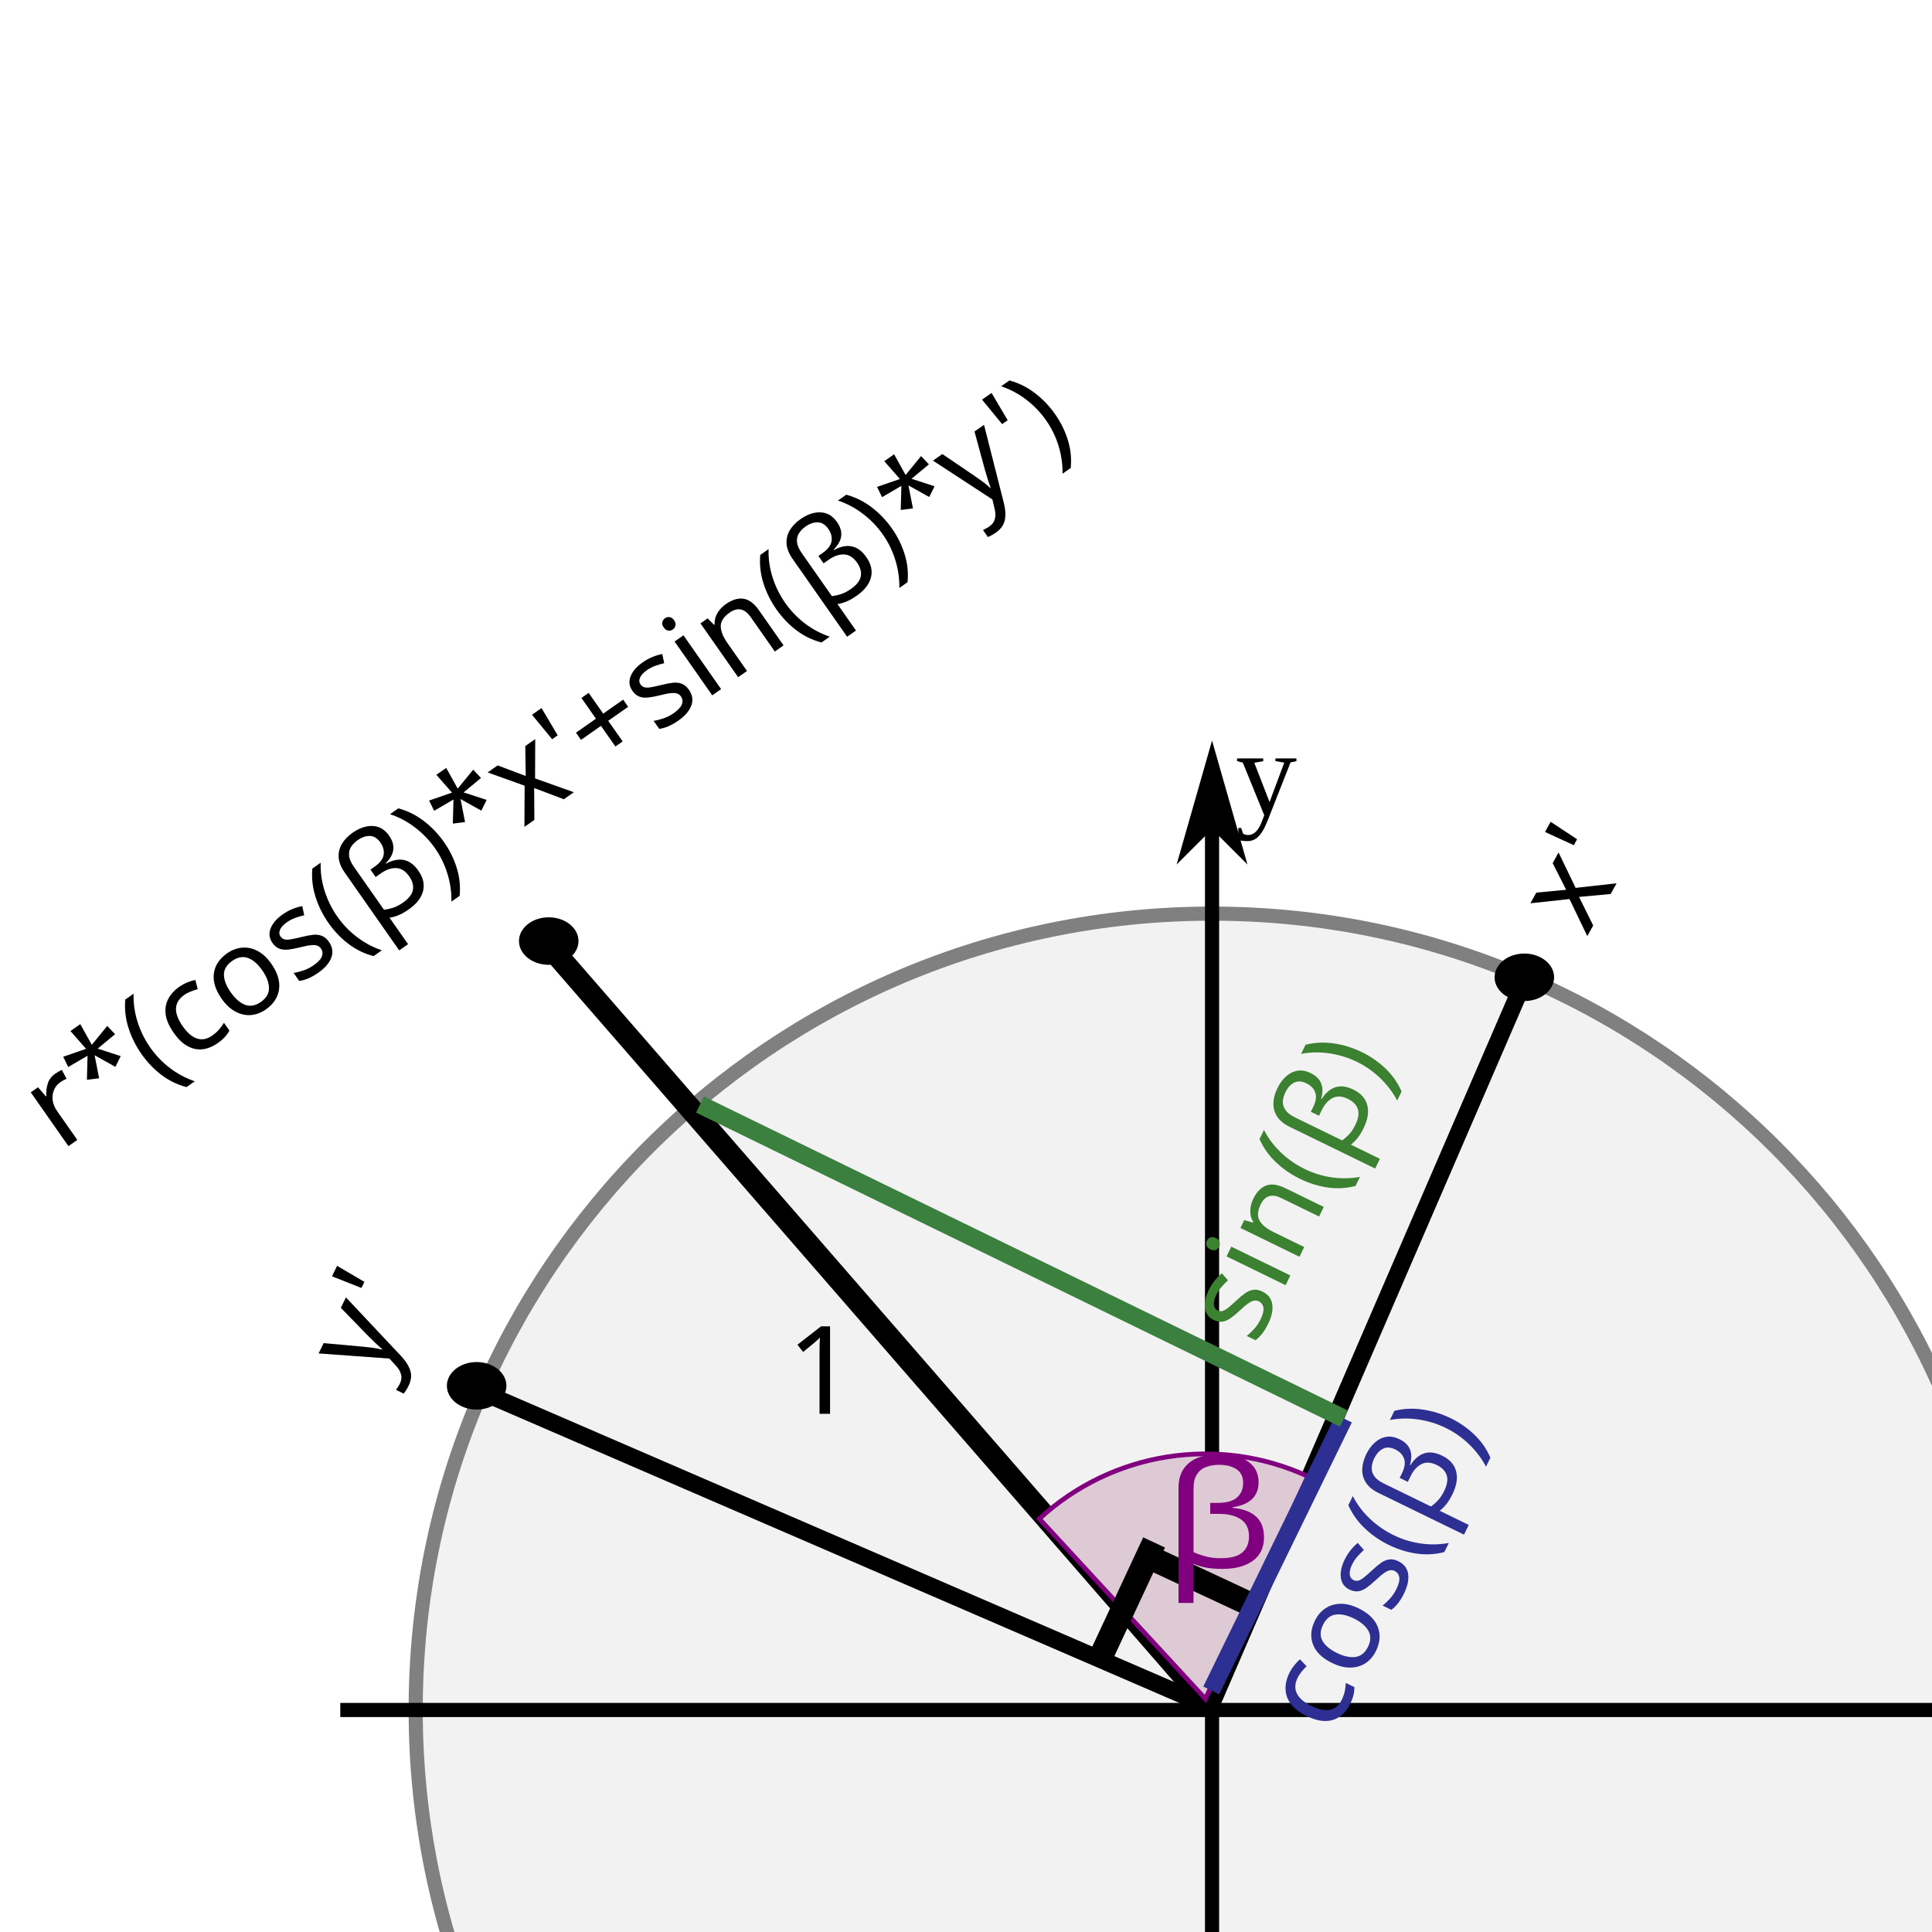
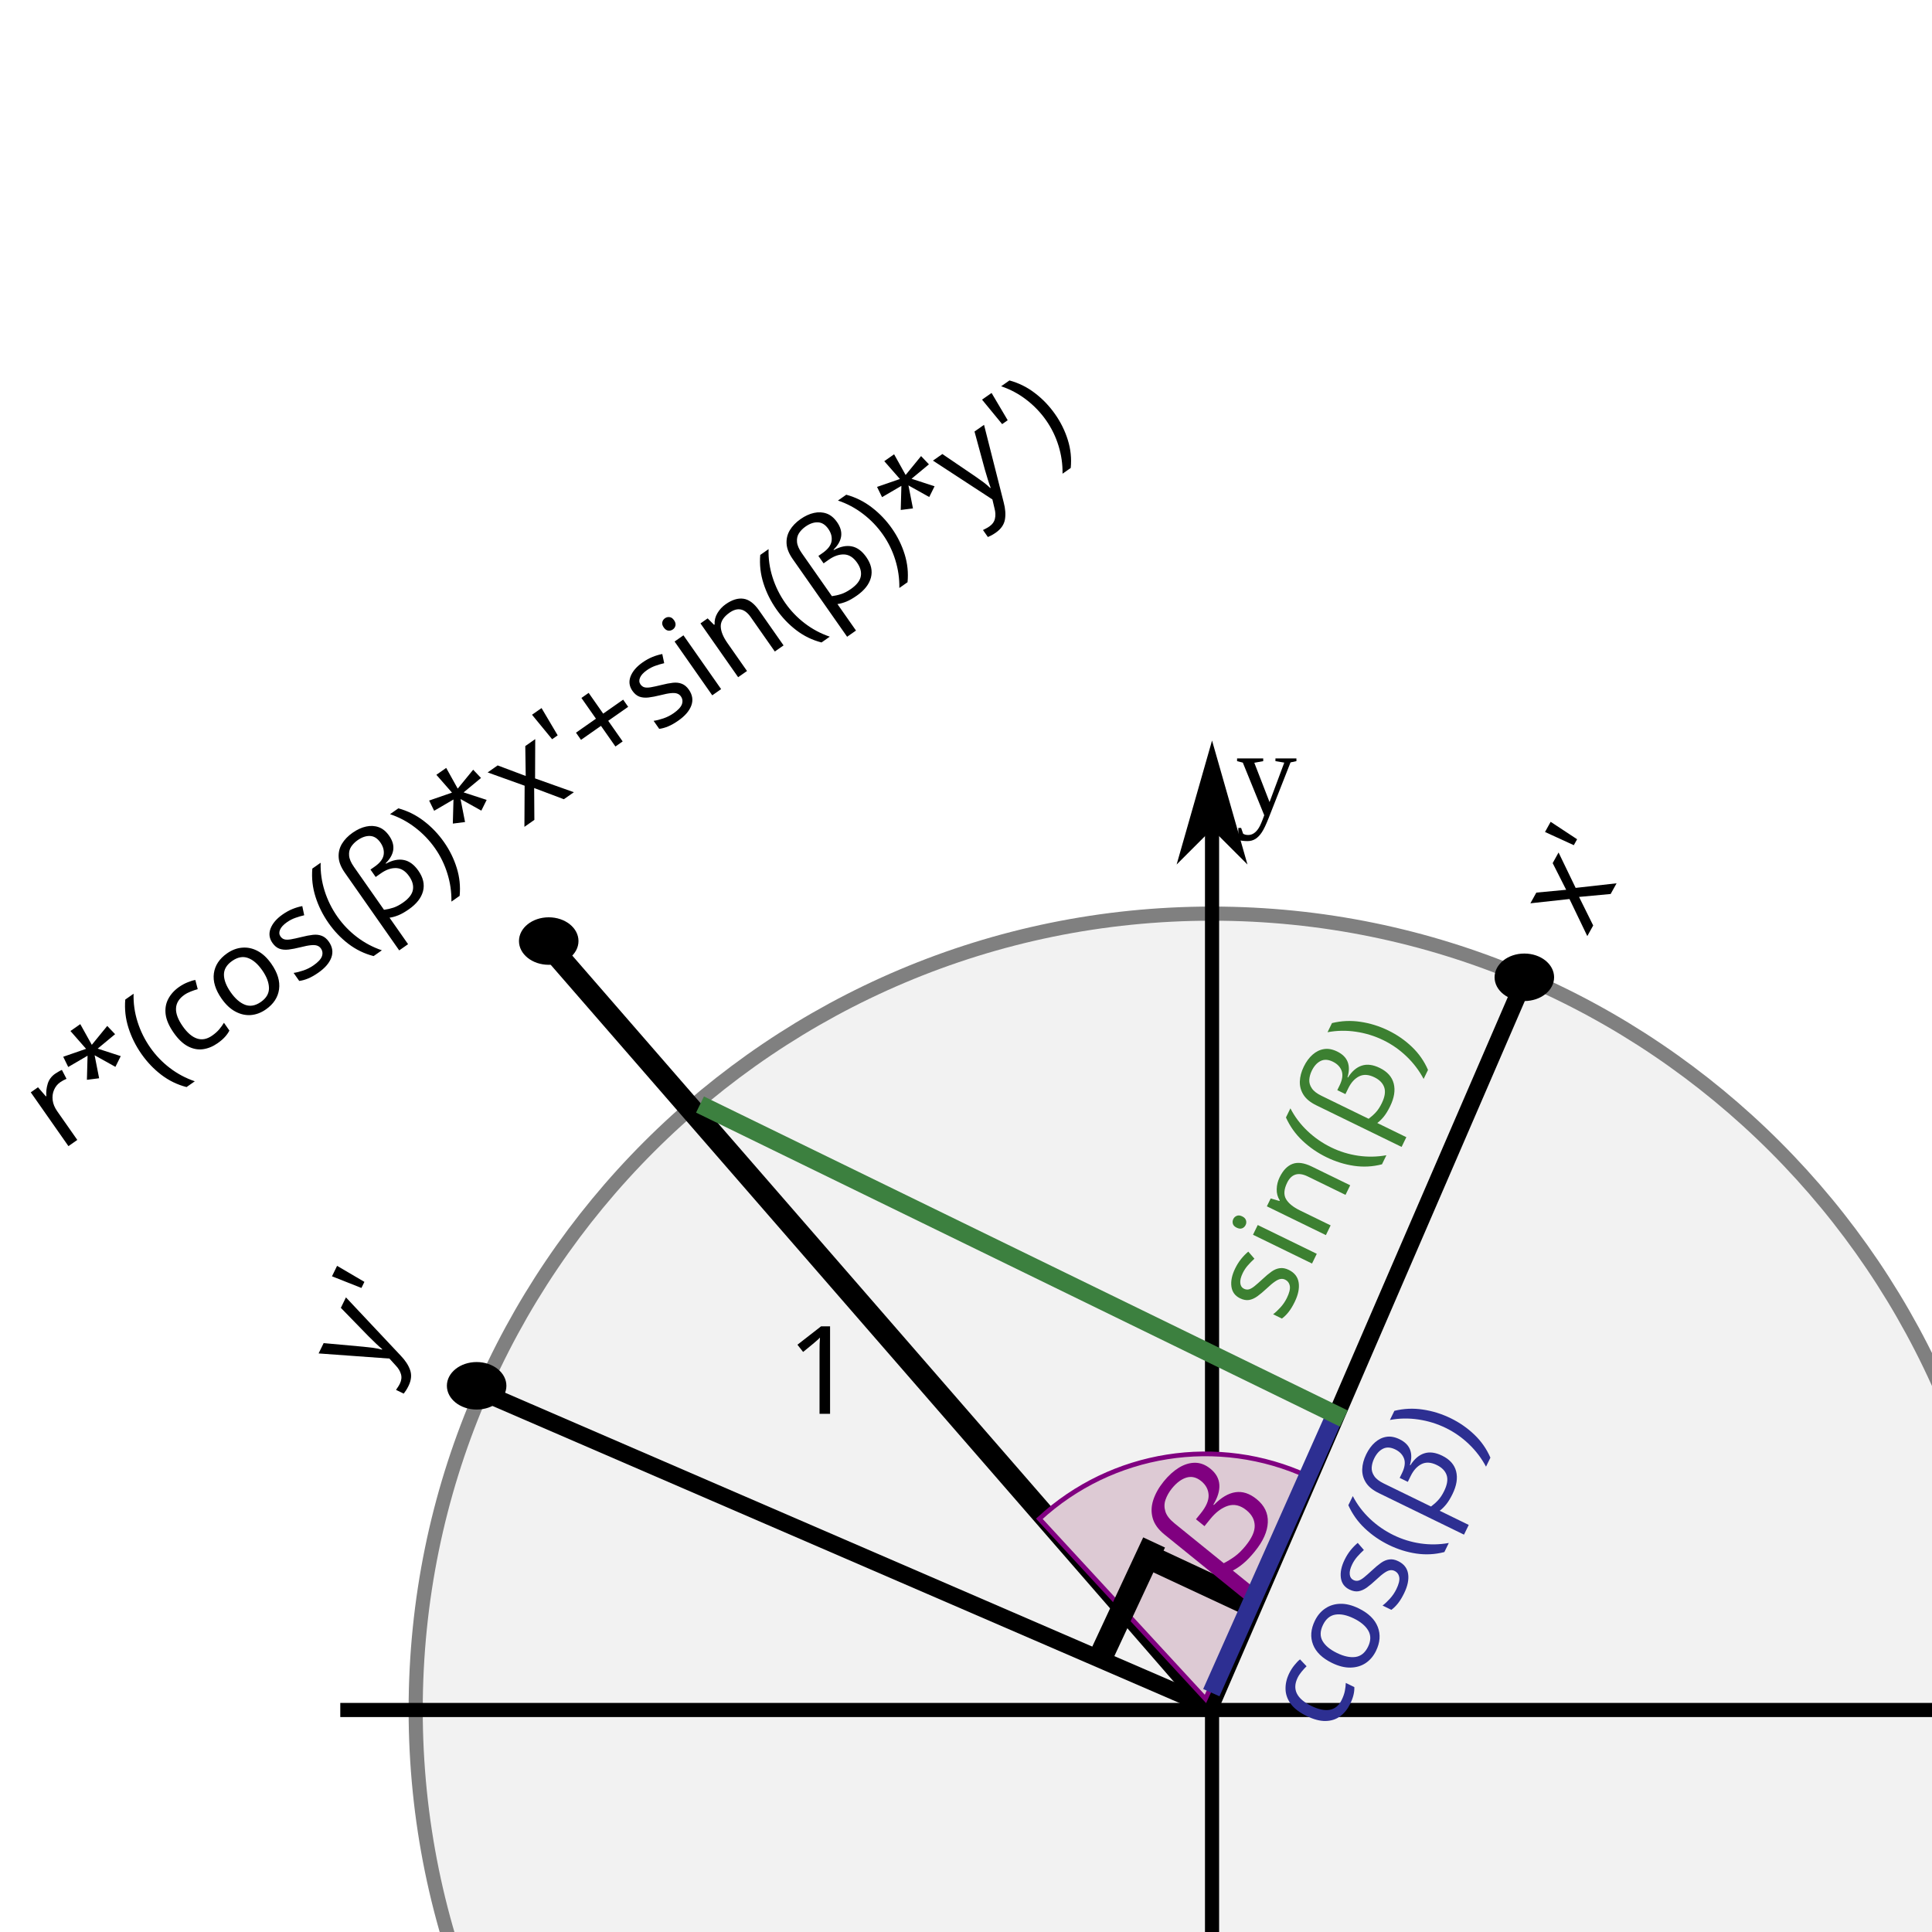
<svg xmlns="http://www.w3.org/2000/svg" width="410" height="410" version="1.1" id="svg12">
  <defs id="defs1">
    <marker id="a" orient="auto" overflow="visible">
      <path stroke="#000" stroke-width=".5" d="M-4,0l-2,2 7,-2 -7,-2 2,2z" id="path1" />
    </marker>
  </defs>
  <g stroke="#000000" stroke-width="3" id="g5" transform="translate(62.21393,147.8856)">
    <circle cx="195" cy="215" r="169" fill="#f2f2f2" stroke="#808080" id="circle1" />
    <path marker-end="url(#a)" d="M 195,400 V 15" id="path3" />
    <path marker-end="url(#a)" d="M 10,215 H 395" id="path4" />
    <path d="M 194.577,214.454 260.734,61.442" id="path5" style="stroke-width:3.642" />
    <path d="M 195.06,214.544 42.047,148.386" id="path2" style="stroke-width:3.642" />
    <path d="M 194.526,214.174 51.855,50.025" id="path9" style="stroke-width:4.737" />
  </g>
  <text x="166.919" y="300.027" id="text2" style="font-style:normal;font-variant:normal;font-weight:normal;font-stretch:normal;font-size:26px;font-family:sans-serif;-inkscape-font-specification:'sans-serif, Normal';font-variant-ligatures:normal;font-variant-caps:normal;font-variant-numeric:normal;font-variant-east-asian:normal">1</text>
  <path fill="#ddcad4" stroke="#800080" d="m 220.562,322.31 a 52,52 0 0 1 56.98,-9.015 l -21.729,47.242 z" id="path2-1" />
  <g stroke-linecap="round" stroke-width="5" id="g7" transform="matrix(0.987542,0,0,0.9744945,67.08792,151.8898)" />
  <ellipse cx="323.489" cy="207.396" id="circle7" rx="6.315" ry="5.04" style="stroke-width:1.88" />
  <ellipse cx="116.449" cy="199.706" id="circle7-7" rx="6.315" ry="5.04" style="stroke-width:1.88" />
  <g font-size="26px" id="g12" transform="translate(62.21393,147.8856)">
    <text x="396.119" y="221.53" id="text7">x</text>
    <text x="200" y="25" id="text8">y</text>
    <text x="88.272" y="264.818" fill="#3c8031" id="text4" style="font-style:normal;font-variant:normal;font-weight:normal;font-stretch:normal;font-size:26px;font-family:sans-serif;-inkscape-font-specification:'sans-serif, Normal';font-variant-ligatures:normal;font-variant-caps:normal;font-variant-numeric:normal;font-variant-east-asian:normal;fill:#000000;fill-opacity:1" transform="rotate(-61)">
      <tspan id="tspan9" x="88.272" y="264.818">x'</tspan>
    </text>
  </g>
  <text x="-228.544" y="200.618" fill="#3c8031" id="text11-6" style="font-style:normal;font-variant:normal;font-weight:normal;font-stretch:normal;font-size:26px;font-family:sans-serif;-inkscape-font-specification:'sans-serif, Normal';font-variant-ligatures:normal;font-variant-caps:normal;font-variant-numeric:normal;font-variant-east-asian:normal;fill:#000000;fill-opacity:1" transform="rotate(-64)">
    <tspan id="tspan8" x="-228.544" y="200.618">y'</tspan>
  </text>
  <ellipse cx="101.15" cy="294.087" id="ellipse2" rx="6.315" ry="5.04" style="stroke-width:1.88" />
  <rect style="fill:#000000" id="rect6" width="26.007" height="5.1" x="358.52" y="193.879" transform="rotate(25)" />
-   <text x="230.168" y="356.968" fill="#800080" font-style="italic" id="text10" transform="scale(1.073192,0.9318001)" style="font-style:normal;font-variant:normal;font-weight:normal;font-stretch:normal;font-size:33.745px;font-family:sans-serif;-inkscape-font-specification:'sans-serif, Normal';font-variant-ligatures:normal;font-variant-caps:normal;font-variant-numeric:normal;font-variant-east-asian:normal;fill:#800080;stroke-width:2.812">
-     <tspan id="tspan1" x="230.168" y="356.968">β</tspan>
+   <text x="-93.781" y="444.111" fill="#800080" font-style="italic" id="text10" transform="matrix(0.6753813,-0.8340265,0.7241447,0.5864008,0,0)" style="font-style:normal;font-variant:normal;font-weight:normal;font-stretch:normal;font-size:33.745px;font-family:sans-serif;-inkscape-font-specification:'sans-serif, Normal';font-variant-ligatures:normal;font-variant-caps:normal;font-variant-numeric:normal;font-variant-east-asian:normal;fill:#800080;stroke-width:2.812">
+     <tspan id="tspan1" x="-93.781" y="444.111">β</tspan>
  </text>
  <rect style="fill:#000000" id="rect7" width="26.007" height="5.1" x="-219.164" y="357.757" transform="rotate(-65)" />
  <g id="layer2" transform="rotate(-64,343.4414,238.4337)">
-     <path stroke="#2d2f92" d="m 195,215 h 65" id="path7" transform="matrix(0.987542,0,0,0.9744945,4.873987,4.004209)" style="stroke-width:3.862;stroke-dasharray:none" />
+     <path stroke="#2d2f92" d="M 197.026,213.742 261.177,211.502" id="path7" style="stroke-width:3.789;stroke-dasharray:none" />
    <path stroke="#3c803f" d="M 260,59 V 215" id="path6" transform="matrix(0.987542,0,0,0.9744945,4.873987,4.004209)" style="stroke-width:3.862;stroke-dasharray:none" />
    <text x="200" y="241" fill="#2d2f92" id="text12" style="font-style:normal;font-variant:normal;font-weight:normal;font-stretch:normal;font-size:26px;font-family:sans-serif;-inkscape-font-specification:'sans-serif, Normal';font-variant-ligatures:normal;font-variant-caps:normal;font-variant-numeric:normal;font-variant-east-asian:normal;fill:#2d2f92">
      <tspan id="tspan11" x="200" y="241">cos(β)</tspan>
    </text>
-     <text x="267" y="190" fill="#3c8031" id="text11" style="font-style:normal;font-variant:normal;font-weight:normal;font-stretch:normal;font-size:26px;font-family:sans-serif;-inkscape-font-specification:'sans-serif, Normal';font-variant-ligatures:normal;font-variant-caps:normal;font-variant-numeric:normal;font-variant-east-asian:normal;fill:#3c8031">
-       <tspan id="tspan12" x="267" y="190">sin(β)</tspan>
+     <text x="273.584" y="193.03" fill="#3c8031" id="text11" style="font-style:normal;font-variant:normal;font-weight:normal;font-stretch:normal;font-size:26px;font-family:sans-serif;-inkscape-font-specification:'sans-serif, Normal';font-variant-ligatures:normal;font-variant-caps:normal;font-variant-numeric:normal;font-variant-east-asian:normal;fill:#3c8031">
+       <tspan id="tspan12" x="273.584" y="193.03">sin(β)</tspan>
    </text>
  </g>
  <text x="-129.817" y="207.57" fill="#3c8031" id="text11-6-0" style="font-style:normal;font-variant:normal;font-weight:normal;font-stretch:normal;font-size:26px;font-family:sans-serif;-inkscape-font-specification:'sans-serif, Normal';font-variant-ligatures:normal;font-variant-caps:normal;font-variant-numeric:normal;font-variant-east-asian:normal;fill:#000000" transform="rotate(-35)">
    <tspan id="tspan2" x="-129.817" y="207.57">r*(cos(β)*x'+sin(β)*y')</tspan>
  </text>
</svg>
